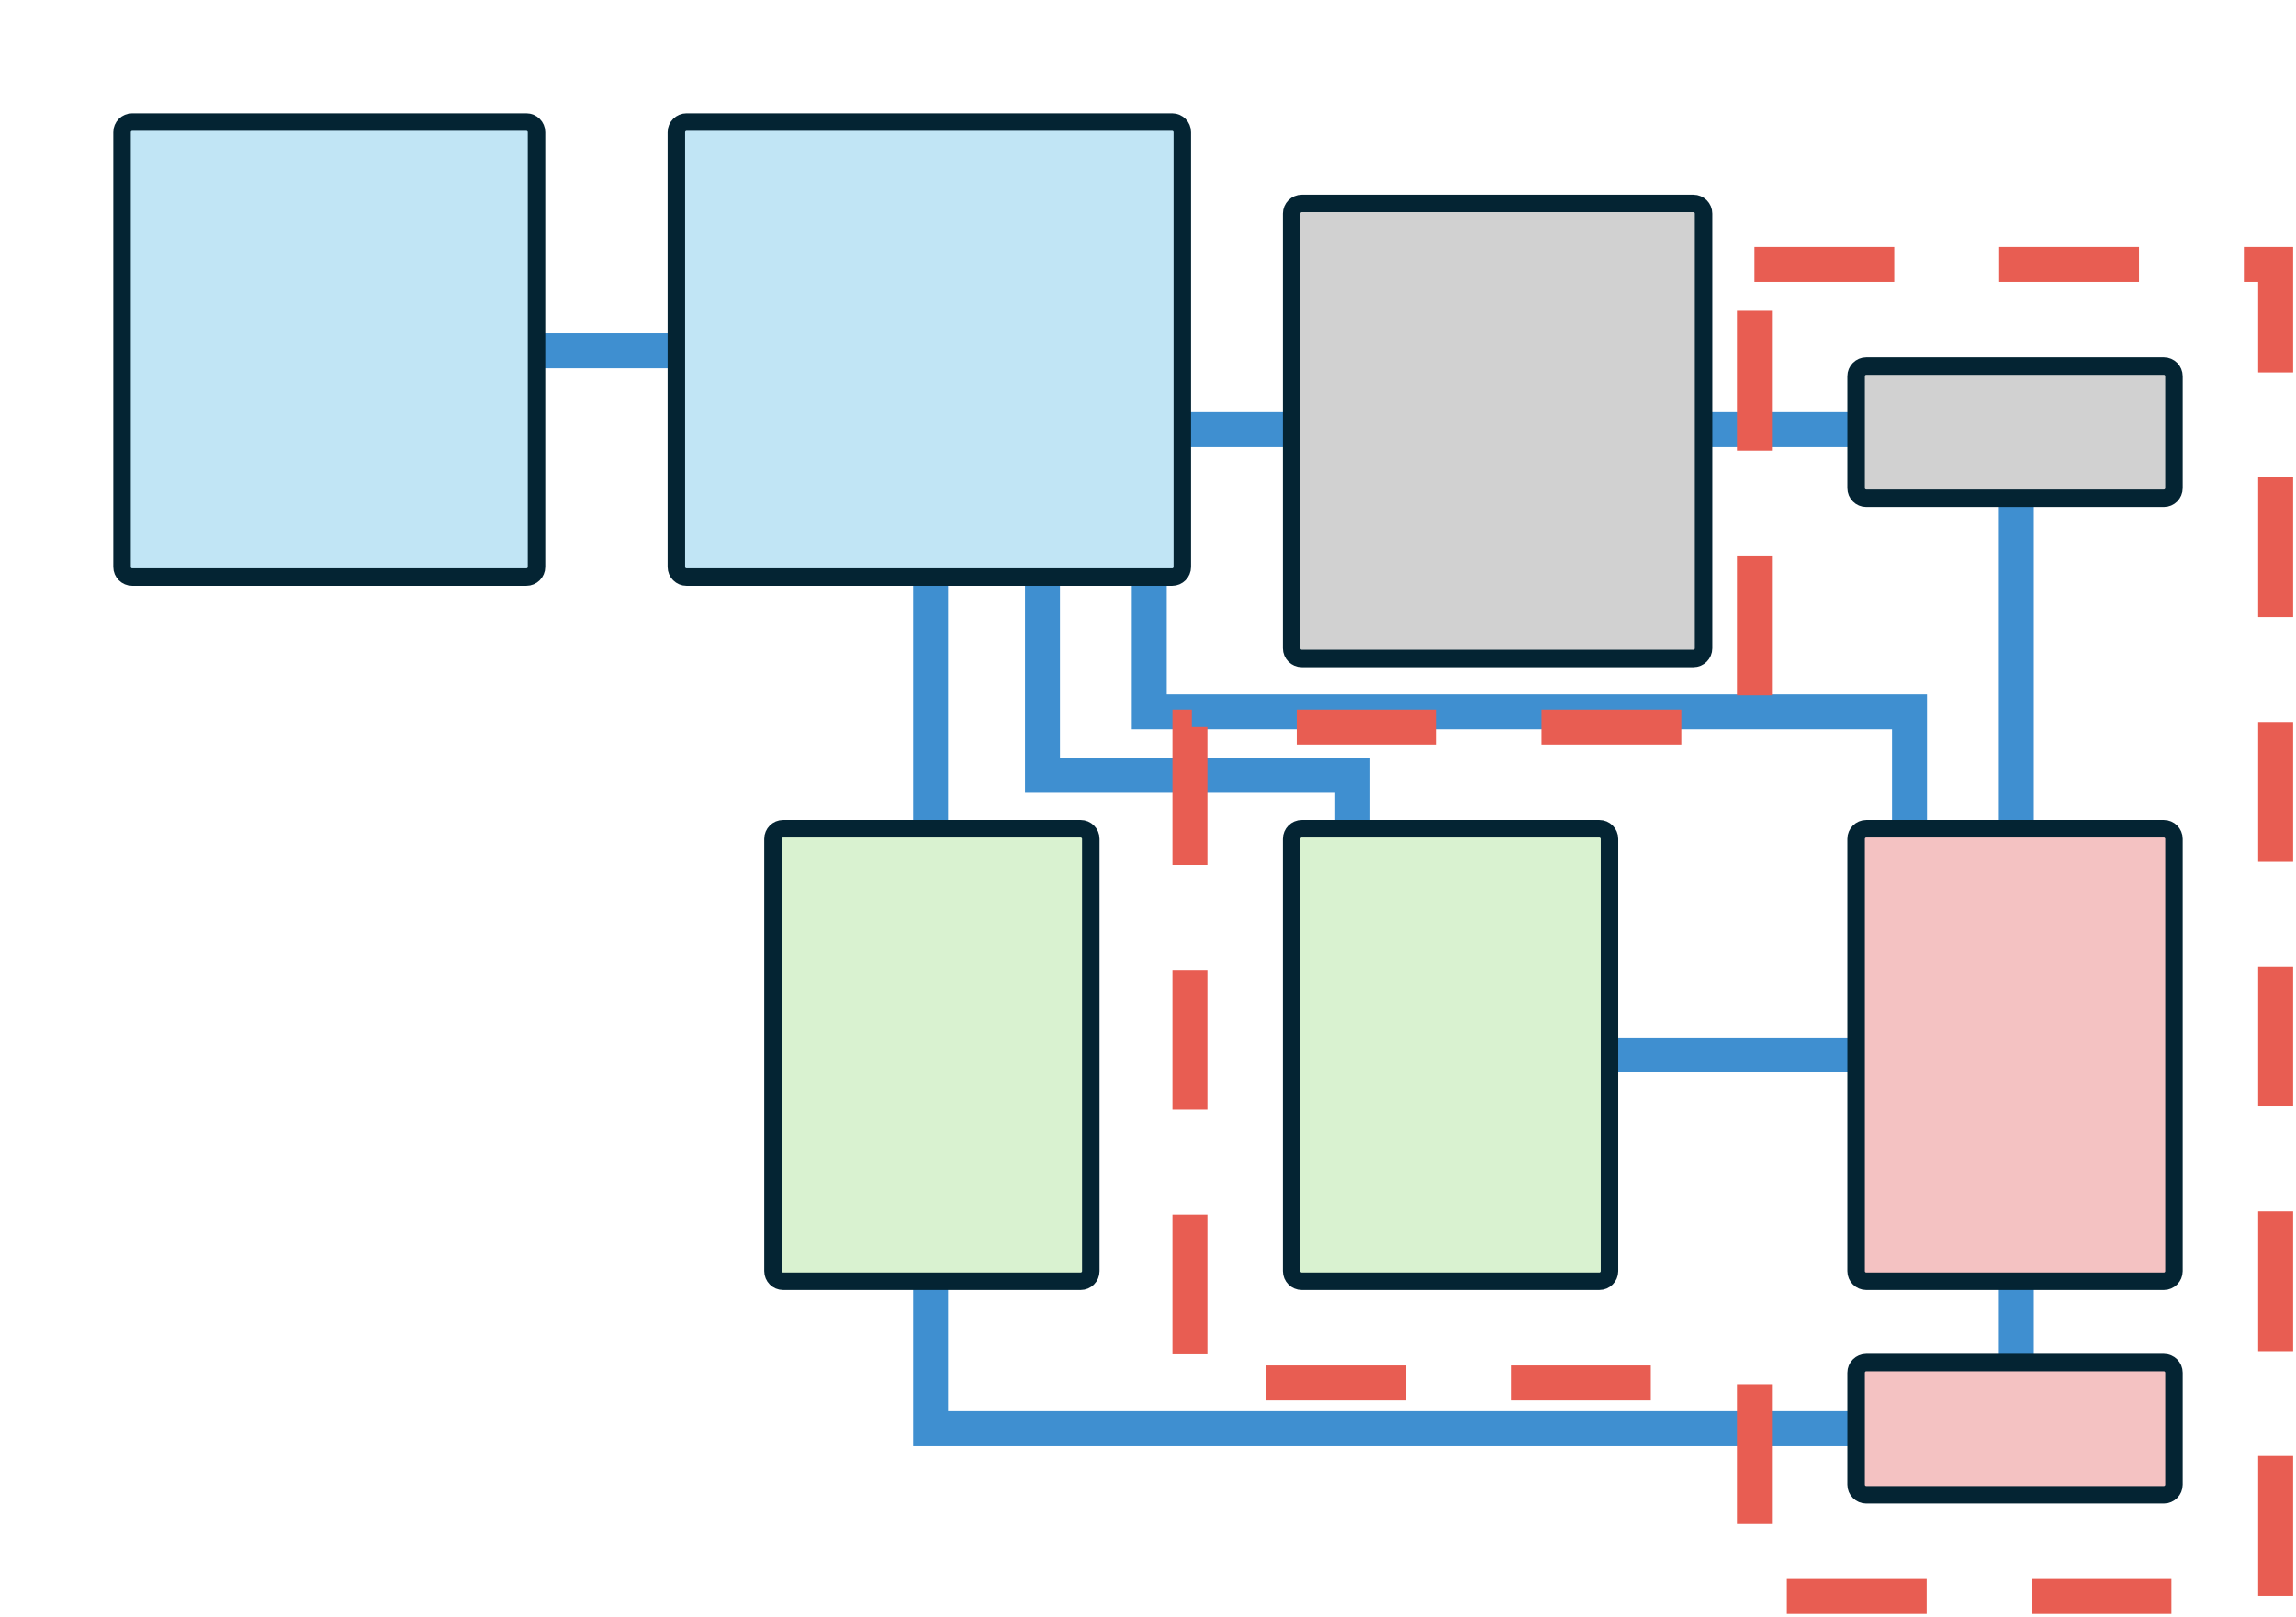
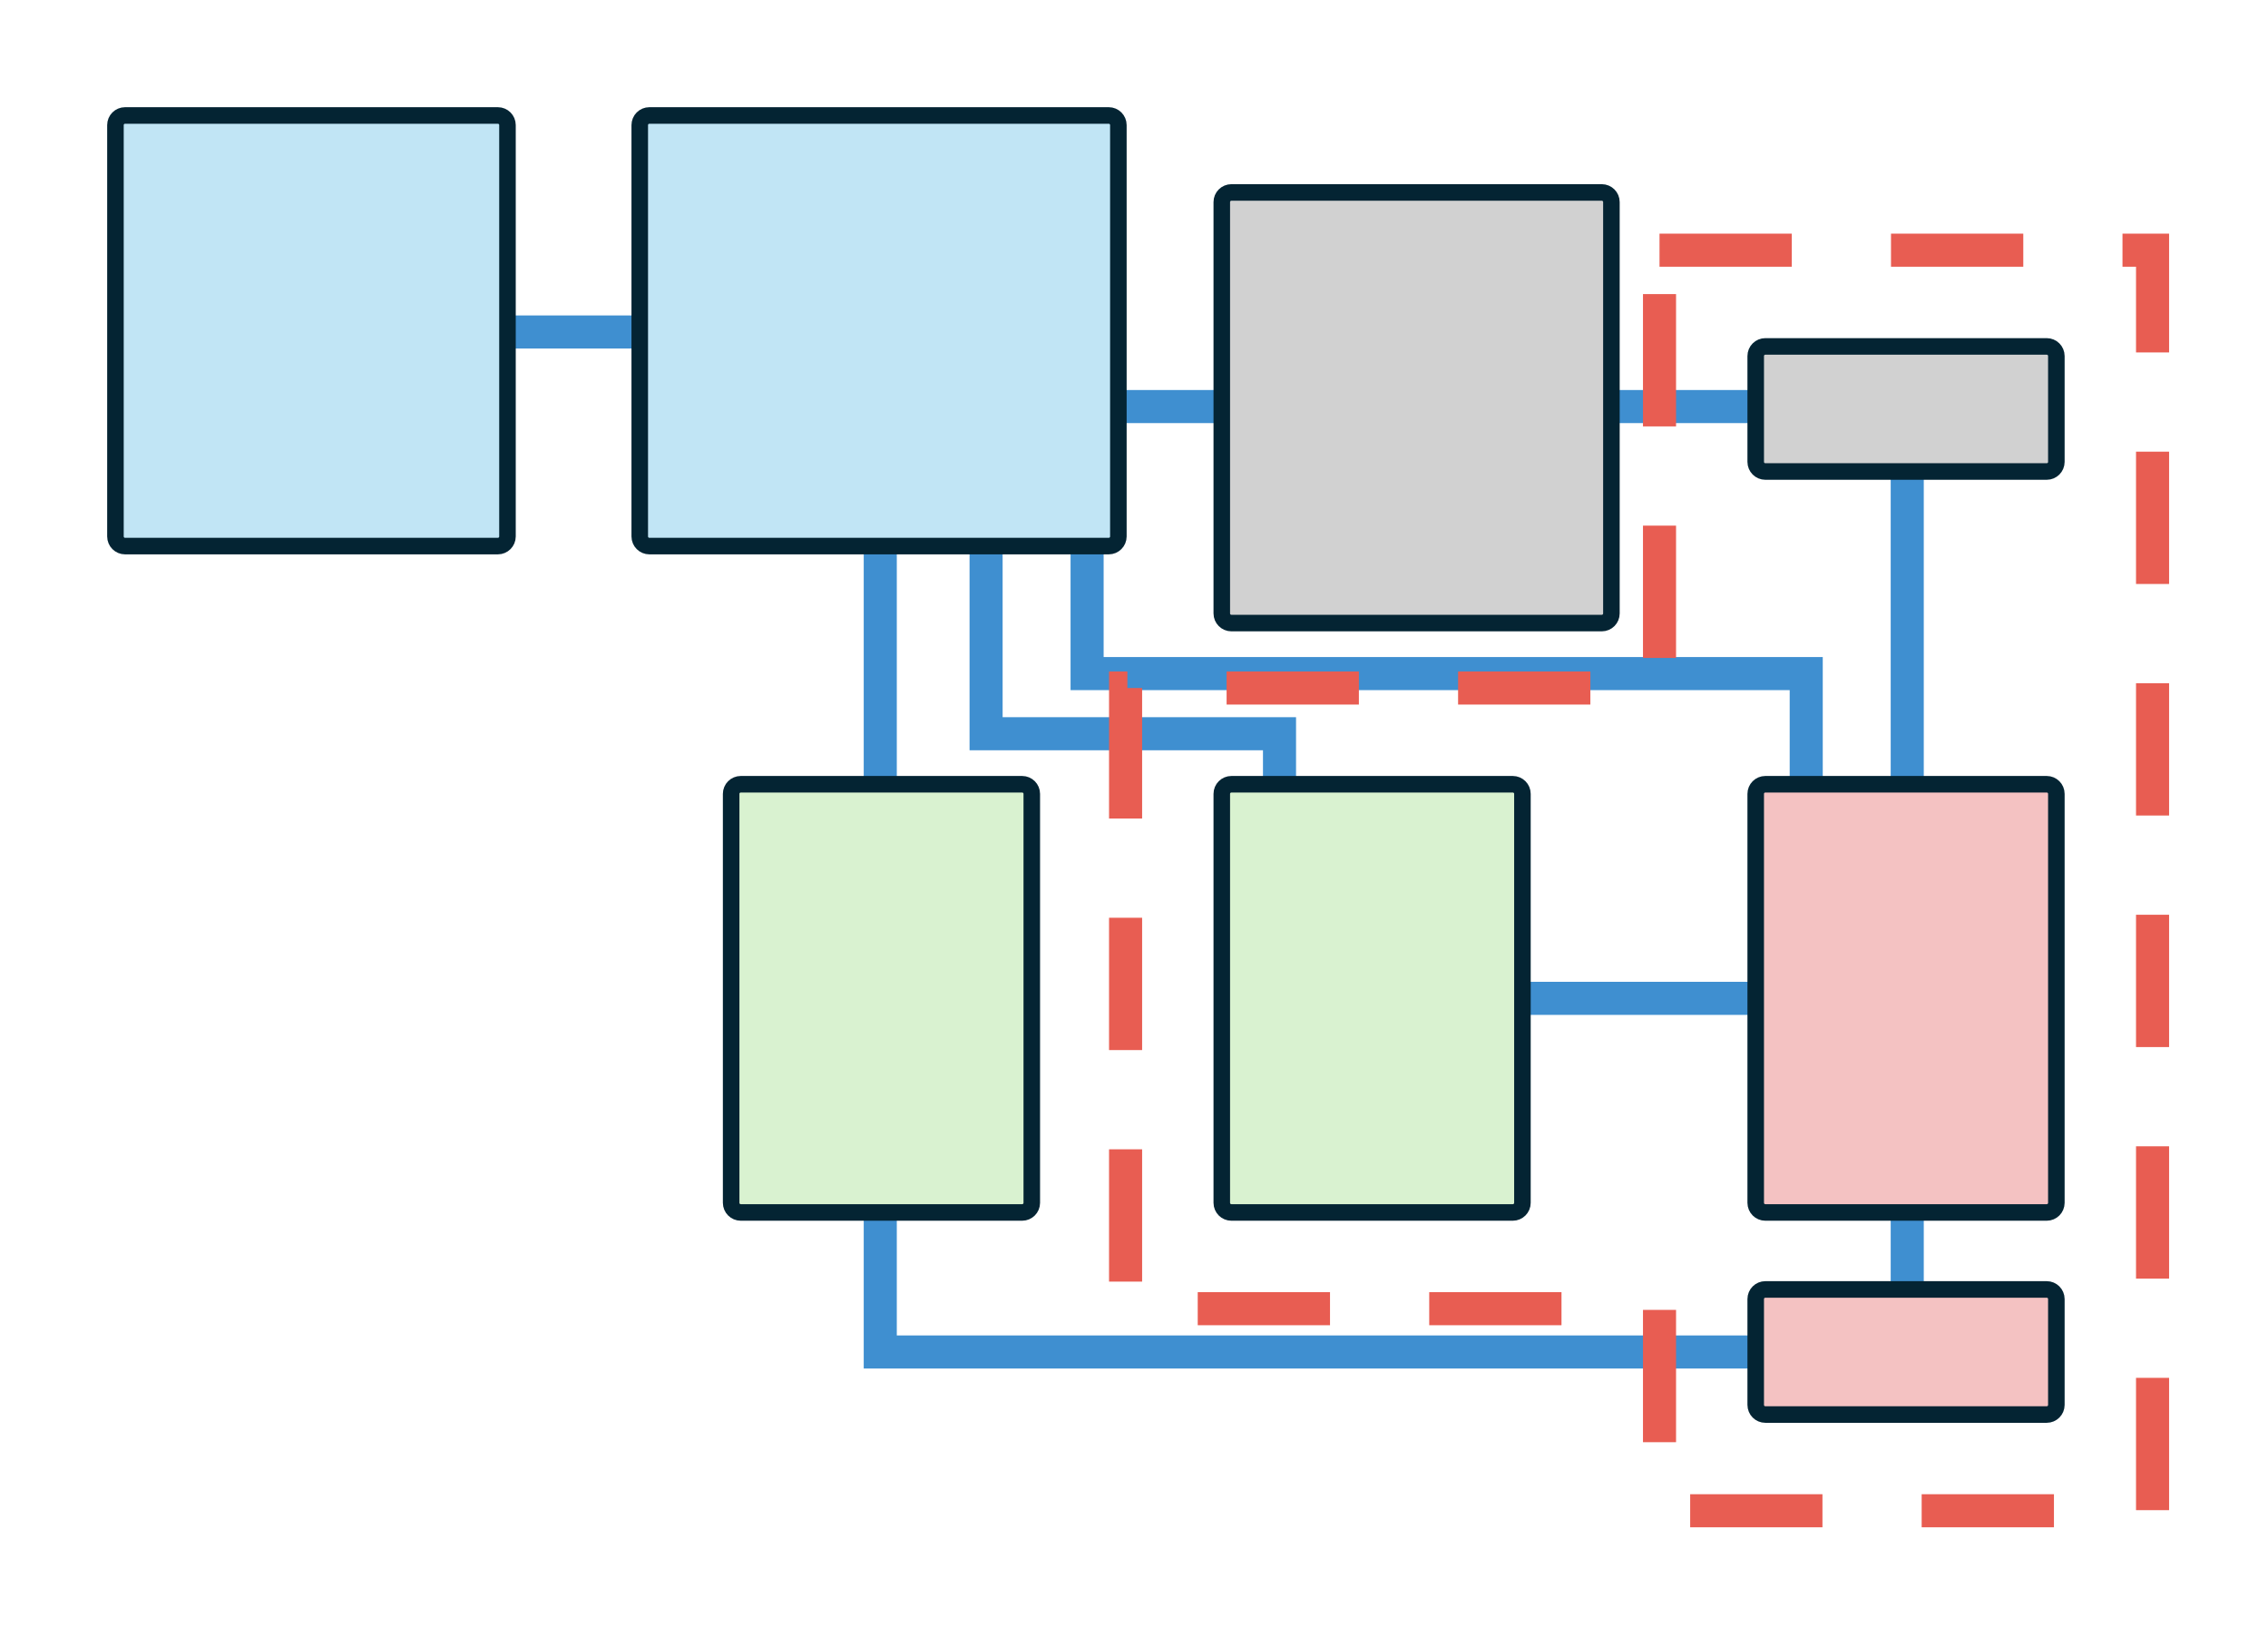
- <svg xmlns="http://www.w3.org/2000/svg" version="1.1" class="td-diagram" viewBox="-48 -48 903 636" preserveAspectRatio="xMidYMid meet" role="img">
+ <svg xmlns="http://www.w3.org/2000/svg" version="1.1" class="td-diagram" viewBox="-48 -48 943 676" preserveAspectRatio="xMidYMid meet" role="img">
  <path d="M163 90L218 90" fill="none" stroke="#3F8FD0" stroke-width="13.75" stroke-linecap="square" stroke-linejoin="miter" class="td-edge" data-edge="mainboard~toolhead_board" data-kind="signal" />
  <path d="M417 121L460 121" fill="none" stroke="#3F8FD0" stroke-width="13.75" stroke-linecap="square" stroke-linejoin="miter" class="td-edge" data-edge="toolhead_board~motor" data-kind="power" />
  <path d="M318 179L318 278" fill="none" stroke="#3F8FD0" stroke-width="13.75" stroke-linecap="square" stroke-linejoin="miter" class="td-edge" data-edge="toolhead_board~part_cooling_fan" data-kind="power" />
  <path d="M362 179L362 257L484 257L484 278" fill="none" stroke="#3F8FD0" stroke-width="13.75" stroke-linecap="square" stroke-linejoin="miter" class="td-edge" data-edge="toolhead_board~hotend_fan" data-kind="power" />
  <path d="M404 179L404 232L703 232L703 278" fill="none" stroke="#3F8FD0" stroke-width="13.75" stroke-linecap="square" stroke-linejoin="miter" class="td-edge" data-edge="toolhead_board~heatsink" data-kind="power" />
  <path d="M622 121L682 121" fill="none" stroke="#3F8FD0" stroke-width="13.75" stroke-linecap="square" stroke-linejoin="miter" class="td-edge" data-edge="motor~gears" data-kind="mechanical" />
  <path d="M745 148L745 278" fill="none" stroke="#3F8FD0" stroke-width="13.75" stroke-linecap="square" stroke-linejoin="miter" class="td-edge" data-edge="gears~heatsink" data-kind="filament" />
  <path d="M745 456L745 488" fill="none" stroke="#3F8FD0" stroke-width="13.75" stroke-linecap="square" stroke-linejoin="miter" class="td-edge" data-edge="heatsink~nozzle" data-kind="filament" />
  <path d="M585 367L682 367" fill="none" stroke="#3F8FD0" stroke-width="13.75" stroke-linecap="square" stroke-linejoin="miter" class="td-edge" data-edge="hotend_fan~heatsink" data-kind="air" />
  <path d="M318 456L318 514L682 514" fill="none" stroke="#3F8FD0" stroke-width="13.75" stroke-linecap="square" stroke-linejoin="miter" class="td-edge" data-edge="part_cooling_fan~nozzle" data-kind="air" />
  <g class="td-block" data-block="mainboard" data-group="control">
    <rect x="0" y="0" width="163" height="179" rx="4" fill="#C1E5F5" stroke="#042433" stroke-width="6.88" />
  </g>
  <g class="td-block" data-block="toolhead_board" data-group="control">
    <rect x="218" y="0" width="199" height="179" rx="4" fill="#C1E5F5" stroke="#042433" stroke-width="6.88" />
  </g>
  <g class="td-block" data-block="motor" data-group="drive">
    <rect x="460" y="32" width="162" height="179" rx="4" fill="#D1D1D1" stroke="#042433" stroke-width="6.88" />
  </g>
  <g class="td-block is-tool" data-block="gears" data-group="drive">
    <rect x="682" y="96" width="125" height="52" rx="4" fill="#D1D1D1" stroke="#042433" stroke-width="6.88" />
  </g>
  <g class="td-block" data-block="part_cooling_fan" data-group="cooling">
    <rect x="256" y="278" width="125" height="178" rx="4" fill="#D9F2D0" stroke="#042433" stroke-width="6.88" />
  </g>
  <g class="td-block is-tool" data-block="hotend_fan" data-group="cooling">
    <rect x="460" y="278" width="125" height="178" rx="4" fill="#D9F2D0" stroke="#042433" stroke-width="6.88" />
  </g>
  <g class="td-block is-tool" data-block="heatsink" data-group="hot">
    <rect x="682" y="278" width="125" height="178" rx="4" fill="#F4C2C2" stroke="#042433" stroke-width="6.88" />
  </g>
  <g class="td-block is-tool" data-block="nozzle" data-group="hot">
    <rect x="682" y="488" width="125" height="52" rx="4" fill="#F4C2C2" stroke="#042433" stroke-width="6.88" />
  </g>
  <path class="td-boundary" d="M642 56L847 56L847 580L642 580L642 496L420 496L420 238L642 238Z" fill="none" stroke="#E85D52" stroke-width="13.75" stroke-dasharray="55 41.25" stroke-linejoin="miter" />
</svg>
